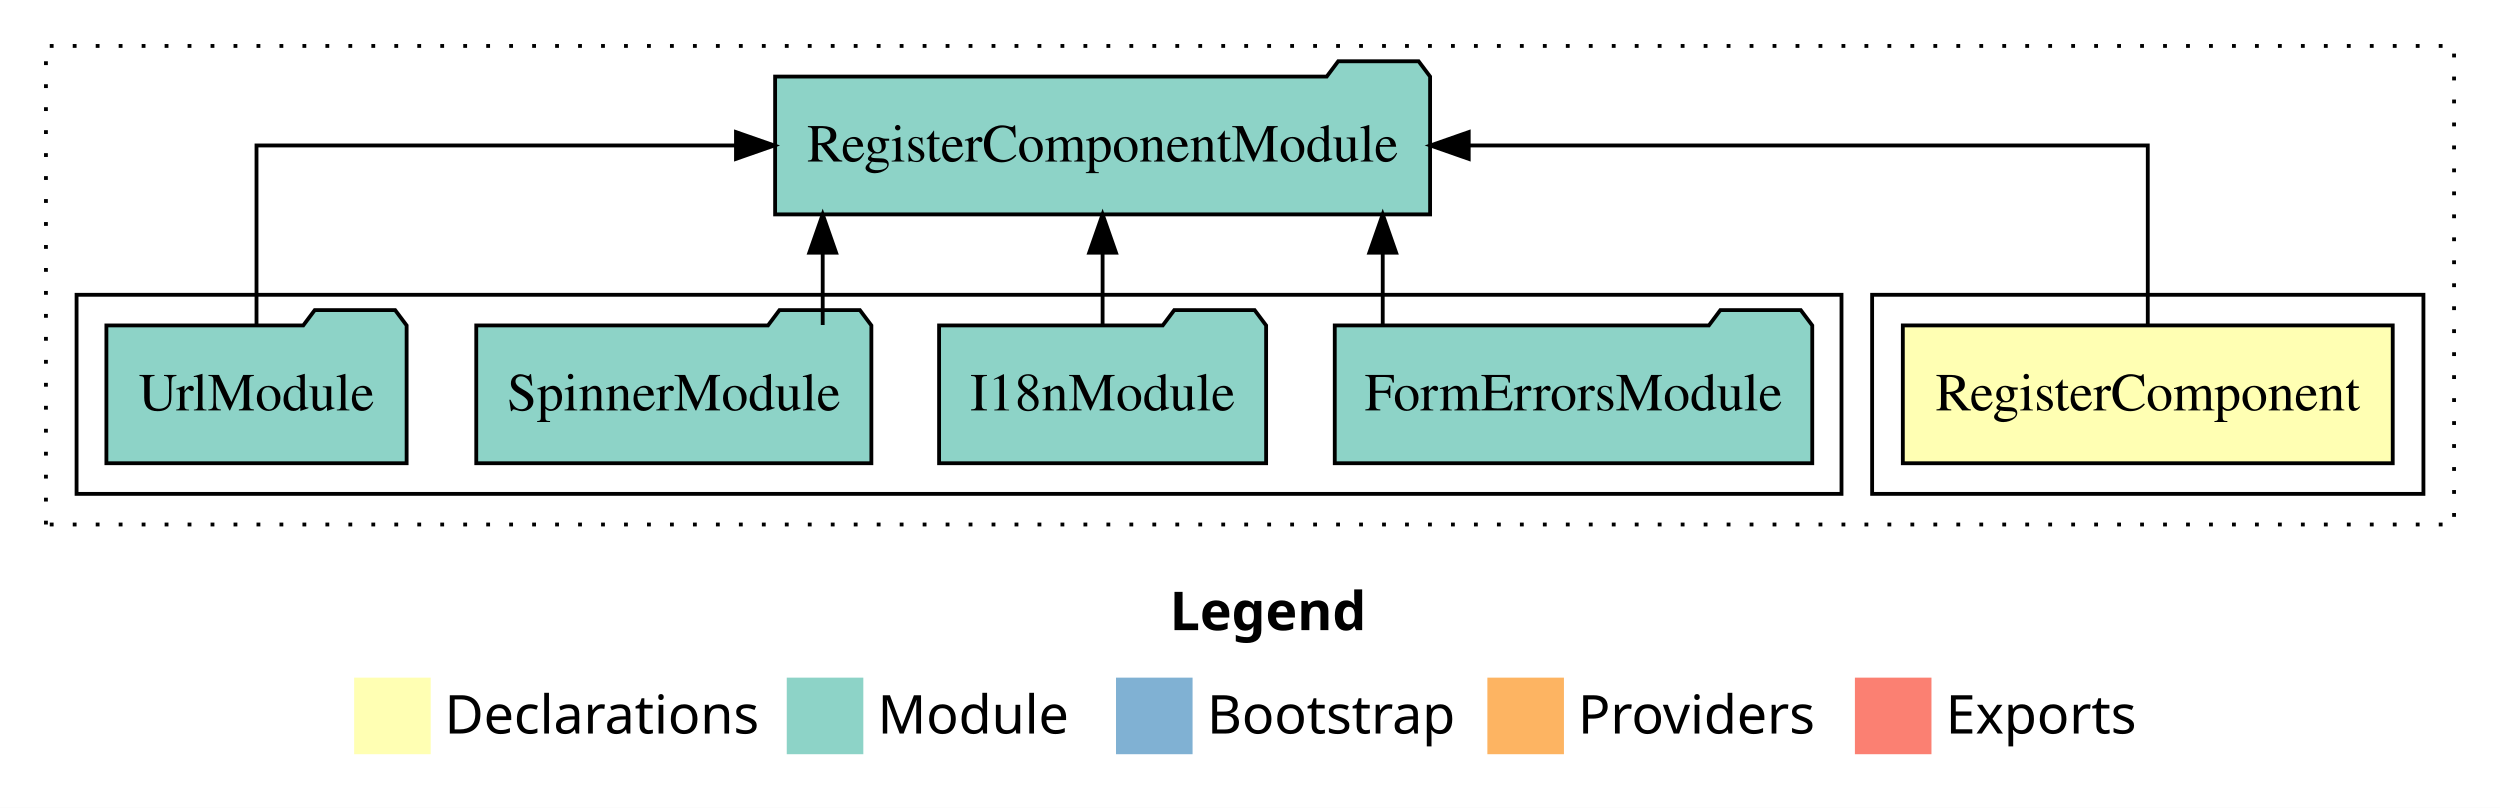
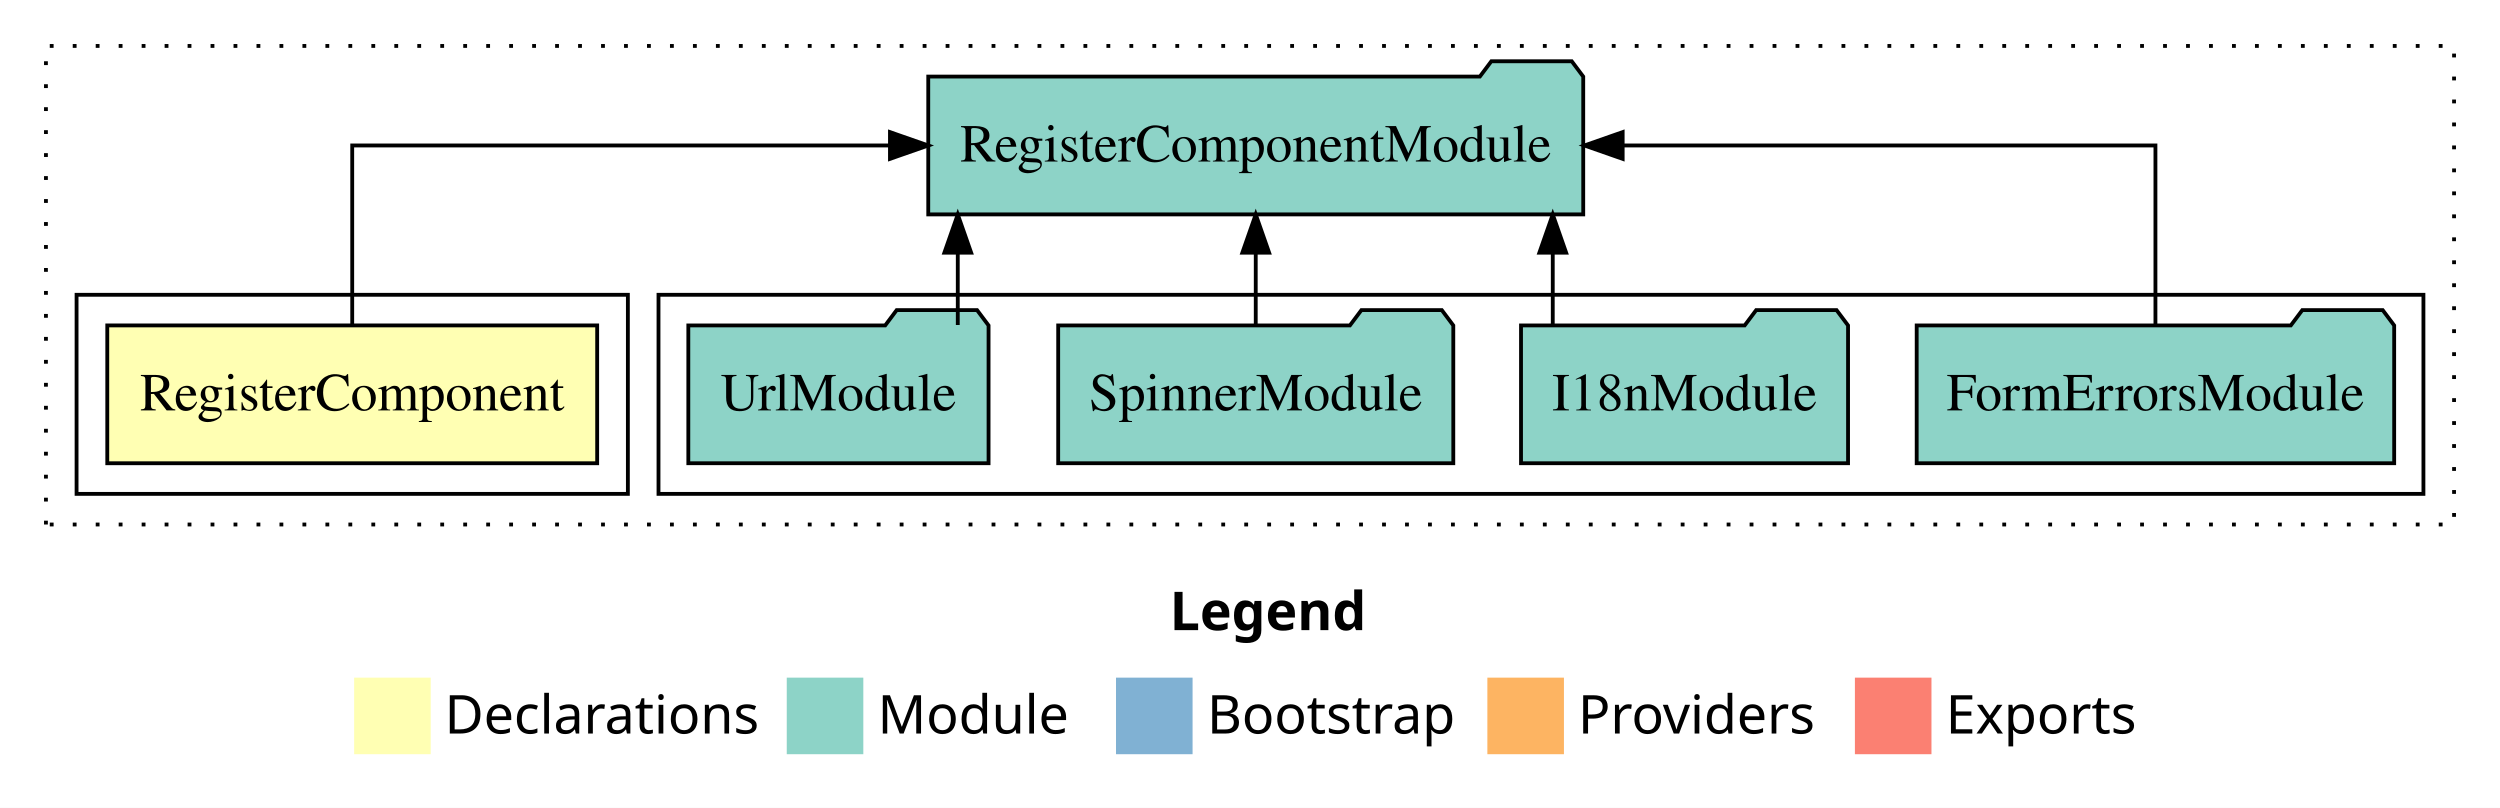
<svg xmlns="http://www.w3.org/2000/svg" width="653pt" height="211pt" viewBox="0.00 0.00 653.00 211.00">
  <g id="graph0" class="graph" transform="scale(1 1) rotate(0) translate(4 207)">
    <polygon fill="white" stroke="transparent" points="-4,4 -4,-207 649,-207 649,4 -4,4" />
    <text text-anchor="start" x="301.51" y="-42.4" font-family="sans-serif" font-weight="bold" font-size="14.00">Legend</text>
    <polygon fill="#ffffb3" stroke="transparent" points="88.5,-10 88.5,-30 108.5,-30 108.5,-10 88.5,-10" />
    <text text-anchor="start" x="112.13" y="-15.4" font-family="sans-serif" font-size="14.00">  Declarations</text>
    <polygon fill="#8dd3c7" stroke="transparent" points="201.5,-10 201.5,-30 221.5,-30 221.5,-10 201.5,-10" />
    <text text-anchor="start" x="225.23" y="-15.4" font-family="sans-serif" font-size="14.00">  Module</text>
    <polygon fill="#80b1d3" stroke="transparent" points="287.5,-10 287.5,-30 307.5,-30 307.5,-10 287.5,-10" />
    <text text-anchor="start" x="311.28" y="-15.4" font-family="sans-serif" font-size="14.00">  Bootstrap</text>
    <polygon fill="#fdb462" stroke="transparent" points="384.5,-10 384.5,-30 404.5,-30 404.5,-10 384.5,-10" />
    <text text-anchor="start" x="408.17" y="-15.4" font-family="sans-serif" font-size="14.00">  Providers</text>
    <polygon fill="#fb8072" stroke="transparent" points="480.5,-10 480.5,-30 500.5,-30 500.5,-10 480.5,-10" />
    <text text-anchor="start" x="504.23" y="-15.4" font-family="sans-serif" font-size="14.00">  Exports</text>
    <g id="clust1" class="cluster">
      <polygon fill="none" stroke="black" stroke-dasharray="1,5" points="8,-70 8,-195 637,-195 637,-70 8,-70" />
    </g>
+     <g id="clust4" class="cluster">
+       <polygon fill="none" stroke="black" points="168,-78 168,-130 629,-130 629,-78 168,-78" />
+     </g>
    <g id="clust2" class="cluster">
-       <polygon fill="none" stroke="black" points="485,-78 485,-130 629,-130 629,-78 485,-78" />
-     </g>
-     <g id="clust4" class="cluster">
-       <polygon fill="none" stroke="black" points="16,-78 16,-130 477,-130 477,-78 16,-78" />
+       <polygon fill="none" stroke="black" points="16,-78 16,-130 160,-130 160,-78 16,-78" />
    </g>
    <g id="node1" class="node">
-       <polygon fill="#ffffb3" stroke="black" points="620.98,-122 493.02,-122 493.02,-86 620.98,-86 620.98,-122" />
-       <text text-anchor="middle" x="557" y="-99.8" font-family="Times,serif" font-size="14.00">RegisterComponent</text>
+       <polygon fill="#ffffb3" stroke="black" points="151.98,-122 24.02,-122 24.02,-86 151.98,-86 151.98,-122" />
+       <text text-anchor="middle" x="88" y="-99.8" font-family="Times,serif" font-size="14.00">RegisterComponent</text>
    </g>
    <g id="node2" class="node">
-       <polygon fill="#8dd3c7" stroke="black" points="369.54,-187 366.54,-191 345.54,-191 342.54,-187 198.46,-187 198.46,-151 369.54,-151 369.54,-187" />
-       <text text-anchor="middle" x="284" y="-164.8" font-family="Times,serif" font-size="14.00">RegisterComponentModule</text>
+       <polygon fill="#8dd3c7" stroke="black" points="409.54,-187 406.54,-191 385.54,-191 382.54,-187 238.46,-187 238.46,-151 409.54,-151 409.54,-187" />
+       <text text-anchor="middle" x="324" y="-164.8" font-family="Times,serif" font-size="14.00">RegisterComponentModule</text>
    </g>
    <g id="edge1" class="edge">
-       <path fill="none" stroke="black" d="M557,-122.11C557,-141.34 557,-169 557,-169 557,-169 379.63,-169 379.63,-169" />
-       <polygon fill="black" stroke="black" points="379.63,-165.5 369.63,-169 379.63,-172.5 379.63,-165.5" />
+       <path fill="none" stroke="black" d="M88,-122.11C88,-141.34 88,-169 88,-169 88,-169 228.46,-169 228.46,-169" />
+       <polygon fill="black" stroke="black" points="228.46,-172.5 238.46,-169 228.46,-165.5 228.46,-172.5" />
    </g>
    <g id="node3" class="node">
-       <polygon fill="#8dd3c7" stroke="black" points="469.36,-122 466.36,-126 445.36,-126 442.36,-122 344.64,-122 344.64,-86 469.36,-86 469.36,-122" />
-       <text text-anchor="middle" x="407" y="-99.8" font-family="Times,serif" font-size="14.00">FormErrorsModule</text>
+       <polygon fill="#8dd3c7" stroke="black" points="621.36,-122 618.36,-126 597.36,-126 594.36,-122 496.64,-122 496.64,-86 621.36,-86 621.36,-122" />
+       <text text-anchor="middle" x="559" y="-99.8" font-family="Times,serif" font-size="14.00">FormErrorsModule</text>
    </g>
    <g id="edge2" class="edge">
-       <path fill="none" stroke="black" d="M357.17,-122.11C357.17,-122.11 357.17,-140.99 357.17,-140.99" />
-       <polygon fill="black" stroke="black" points="353.67,-140.99 357.17,-150.99 360.67,-140.99 353.67,-140.99" />
+       <path fill="none" stroke="black" d="M559,-122.11C559,-141.34 559,-169 559,-169 559,-169 419.84,-169 419.84,-169" />
+       <polygon fill="black" stroke="black" points="419.84,-165.5 409.84,-169 419.84,-172.5 419.84,-165.5" />
    </g>
    <g id="node4" class="node">
-       <polygon fill="#8dd3c7" stroke="black" points="326.71,-122 323.71,-126 302.71,-126 299.71,-122 241.29,-122 241.29,-86 326.71,-86 326.71,-122" />
-       <text text-anchor="middle" x="284" y="-99.8" font-family="Times,serif" font-size="14.00">I18nModule</text>
+       <polygon fill="#8dd3c7" stroke="black" points="478.71,-122 475.71,-126 454.71,-126 451.71,-122 393.29,-122 393.29,-86 478.71,-86 478.71,-122" />
+       <text text-anchor="middle" x="436" y="-99.8" font-family="Times,serif" font-size="14.00">I18nModule</text>
    </g>
    <g id="edge3" class="edge">
-       <path fill="none" stroke="black" d="M284,-122.11C284,-122.11 284,-140.99 284,-140.99" />
-       <polygon fill="black" stroke="black" points="280.5,-140.99 284,-150.99 287.5,-140.99 280.5,-140.99" />
+       <path fill="none" stroke="black" d="M401.58,-122.11C401.58,-122.11 401.58,-140.99 401.58,-140.99" />
+       <polygon fill="black" stroke="black" points="398.08,-140.99 401.58,-150.99 405.08,-140.99 398.08,-140.99" />
    </g>
    <g id="node5" class="node">
-       <polygon fill="#8dd3c7" stroke="black" points="223.6,-122 220.6,-126 199.6,-126 196.6,-122 120.4,-122 120.4,-86 223.6,-86 223.6,-122" />
-       <text text-anchor="middle" x="172" y="-99.8" font-family="Times,serif" font-size="14.00">SpinnerModule</text>
+       <polygon fill="#8dd3c7" stroke="black" points="375.6,-122 372.6,-126 351.6,-126 348.6,-122 272.4,-122 272.4,-86 375.6,-86 375.6,-122" />
+       <text text-anchor="middle" x="324" y="-99.8" font-family="Times,serif" font-size="14.00">SpinnerModule</text>
    </g>
    <g id="edge4" class="edge">
-       <path fill="none" stroke="black" d="M210.89,-122.11C210.89,-122.11 210.89,-140.99 210.89,-140.99" />
-       <polygon fill="black" stroke="black" points="207.39,-140.99 210.89,-150.99 214.39,-140.99 207.39,-140.99" />
+       <path fill="none" stroke="black" d="M324,-122.11C324,-122.11 324,-140.99 324,-140.99" />
+       <polygon fill="black" stroke="black" points="320.5,-140.99 324,-150.99 327.5,-140.99 320.5,-140.99" />
    </g>
    <g id="node6" class="node">
-       <polygon fill="#8dd3c7" stroke="black" points="102.21,-122 99.21,-126 78.21,-126 75.21,-122 23.79,-122 23.79,-86 102.21,-86 102.21,-122" />
-       <text text-anchor="middle" x="63" y="-99.8" font-family="Times,serif" font-size="14.00">UrlModule</text>
+       <polygon fill="#8dd3c7" stroke="black" points="254.21,-122 251.21,-126 230.21,-126 227.21,-122 175.79,-122 175.79,-86 254.21,-86 254.21,-122" />
+       <text text-anchor="middle" x="215" y="-99.8" font-family="Times,serif" font-size="14.00">UrlModule</text>
    </g>
    <g id="edge5" class="edge">
-       <path fill="none" stroke="black" d="M63,-122.11C63,-141.34 63,-169 63,-169 63,-169 188.24,-169 188.24,-169" />
-       <polygon fill="black" stroke="black" points="188.24,-172.5 198.24,-169 188.24,-165.5 188.24,-172.5" />
+       <path fill="none" stroke="black" d="M246.17,-122.11C246.17,-122.11 246.17,-140.99 246.17,-140.99" />
+       <polygon fill="black" stroke="black" points="242.67,-140.99 246.17,-150.99 249.67,-140.99 242.67,-140.99" />
    </g>
  </g>
</svg>
